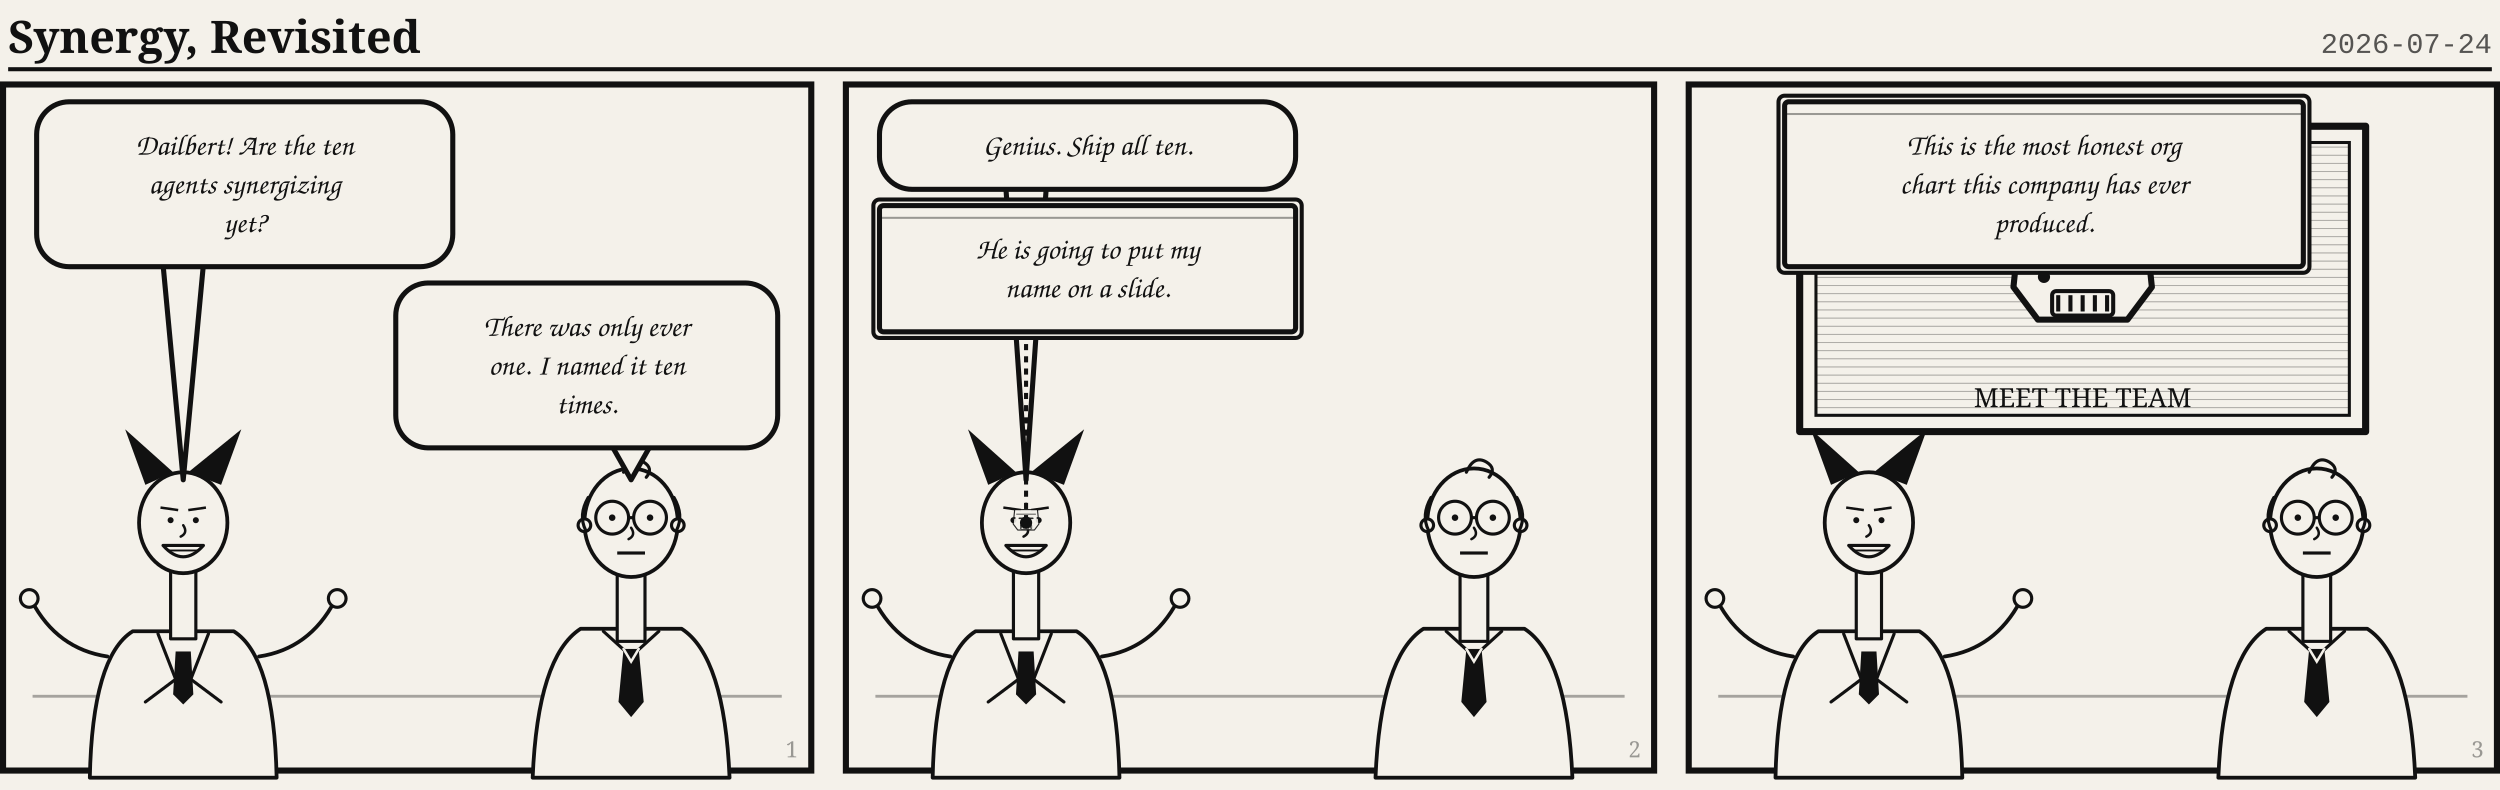
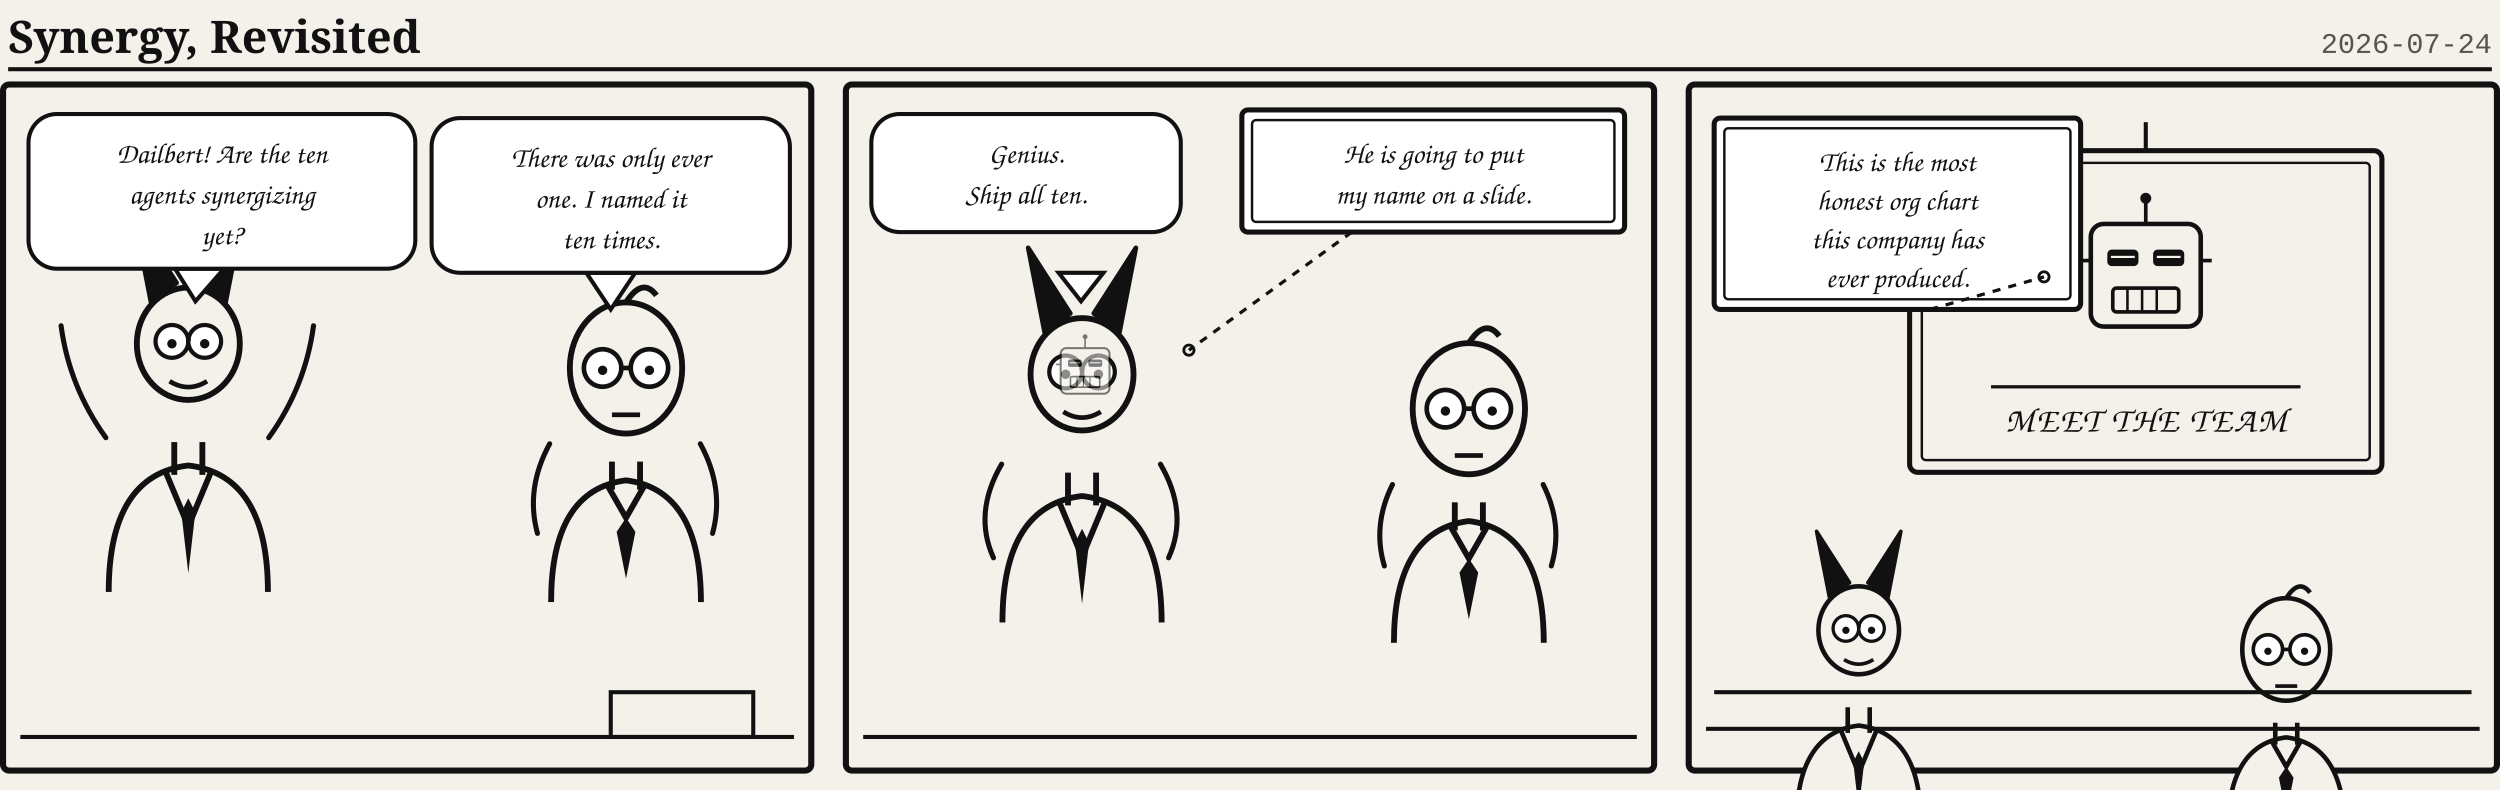
<svg xmlns="http://www.w3.org/2000/svg" viewBox="0 0 1228 388" width="1228" height="388" font-family="Georgia,serif">
  <rect width="1228" height="388" fill="#f4f1ea" />
  <text x="4" y="26" font-family="Georgia,serif" font-weight="bold" font-size="22" fill="#111">Synergy, Revisited</text>
  <text x="1224" y="26" text-anchor="end" font-family="'Courier New',monospace" font-size="14" fill="#111" opacity="0.7">2026-07-24</text>
  <line x1="4" y1="34" x2="1224" y2="34" stroke="#111" stroke-width="2" />
  <g transform="translate(0,40)">
    <defs>
-       <pattern id="halftone" width="6" height="6" patternUnits="userSpaceOnUse">
-         <rect width="6" height="6" fill="#f4f1ea" />
-         <circle cx="3" cy="3" r="1.1" fill="#111" />
-       </pattern>
-       <pattern id="scan" width="4" height="4" patternUnits="userSpaceOnUse">
-         <rect width="4" height="4" fill="none" />
-         <line x1="0" y1="0" x2="4" y2="0" stroke="#111" stroke-width="0.6" opacity="0.5" />
-       </pattern>
-       <pattern id="hatch" width="7" height="7" patternUnits="userSpaceOnUse" patternTransform="rotate(45)">
-         <line x1="0" y1="0" x2="0" y2="7" stroke="#111" stroke-width="1" />
-       </pattern>
+       <symbol id="dailbert" viewBox="0 0 100 170">
+         <path d="M18 170 Q18 122 50 118 Q82 122 82 170" fill="#f4f1ea" stroke="#111" stroke-width="2.5" stroke-linejoin="round" />
+         <path d="M42 120 L50 134 L58 120" fill="none" stroke="#111" stroke-width="2.5" />
+         <path d="M50 134 L46 140 L50 160 L54 140 Z" fill="#111" />
+         <path d="M44 110 L44 122 M56 110 L56 122" stroke="#111" stroke-width="2.5" />
+         <ellipse cx="50" cy="70" rx="24" ry="28" fill="#f4f1ea" stroke="#111" stroke-width="2.5" />
+         <path d="M50 42 q7 -11 13 -3" fill="none" stroke="#111" stroke-width="2.5" />
+         <circle cx="40" cy="70" r="8" fill="#fff" stroke="#111" stroke-width="2" />
+         <circle cx="60" cy="70" r="8" fill="#fff" stroke="#111" stroke-width="2" />
+         <line x1="48" y1="70" x2="52" y2="70" stroke="#111" stroke-width="2" />
+         <circle cx="40" cy="71" r="2" fill="#111" />
+         <circle cx="60" cy="71" r="2" fill="#111" />
+         <line x1="44" y1="90" x2="56" y2="90" stroke="#111" stroke-width="2" />
+       </symbol>
+       <symbol id="boss" viewBox="0 0 100 170">
+         <path d="M16 170 Q16 120 50 116 Q84 120 84 170" fill="#f4f1ea" stroke="#111" stroke-width="2.5" stroke-linejoin="round" />
+         <path d="M40 118 L50 142 L60 118" fill="none" stroke="#111" stroke-width="2.5" />
+         <path d="M50 130 L47 136 L50 162 L53 136 Z" fill="#111" />
+         <path d="M44 106 L44 120 M56 106 L56 120" stroke="#111" stroke-width="2.5" />
+         <ellipse cx="50" cy="64" rx="22" ry="24" fill="#f4f1ea" stroke="#111" stroke-width="2.5" />
+         <path d="M34 46 L27 10 L45 38 Z" fill="#111" stroke="#111" stroke-width="2" stroke-linejoin="round" />
+         <path d="M66 46 L73 10 L55 38 Z" fill="#111" stroke="#111" stroke-width="2" stroke-linejoin="round" />
+         <circle cx="43" cy="63" r="7" fill="#fff" stroke="#111" stroke-width="1.8" />
+         <circle cx="57" cy="63" r="7" fill="#fff" stroke="#111" stroke-width="1.8" />
+         <line x1="50" y1="63" x2="50" y2="63" stroke="#111" stroke-width="1.8" />
+         <line x1="49" y1="62" x2="51" y2="62" stroke="#111" stroke-width="1.8" />
+         <circle cx="43" cy="64" r="2" fill="#111" />
+         <circle cx="57" cy="64" r="2" fill="#111" />
+         <path d="M42 80 Q50 85 58 80" fill="none" stroke="#111" stroke-width="2" />
+       </symbol>
+       <symbol id="clanker" viewBox="0 0 100 90">
+         <line x1="50" y1="20" x2="50" y2="8" stroke="#111" stroke-width="2" />
+         <circle cx="50" cy="6" r="3" fill="#111" />
+         <rect x="20" y="20" width="60" height="56" rx="7" fill="#f4f1ea" stroke="#111" stroke-width="2.5" />
+         <rect x="29" y="34" width="17" height="9" rx="2.5" fill="#111" />
+         <rect x="54" y="34" width="17" height="9" rx="2.5" fill="#111" />
+         <line x1="31" y1="38" x2="44" y2="38" stroke="#f4f1ea" stroke-width="1.2" />
+         <line x1="56" y1="38" x2="69" y2="38" stroke="#f4f1ea" stroke-width="1.2" />
+         <rect x="32" y="55" width="36" height="13" rx="2" fill="none" stroke="#111" stroke-width="2" />
+         <line x1="40" y1="55" x2="40" y2="68" stroke="#111" stroke-width="1.4" />
+         <line x1="48" y1="55" x2="48" y2="68" stroke="#111" stroke-width="1.4" />
+         <line x1="56" y1="55" x2="56" y2="68" stroke="#111" stroke-width="1.4" />
+         <line x1="14" y1="40" x2="20" y2="40" stroke="#111" stroke-width="2" />
+         <line x1="80" y1="40" x2="86" y2="40" stroke="#111" stroke-width="2" />
+       </symbol>
    </defs>
-     <rect x="1.5" y="1.5" width="397" height="337" fill="#f4f1ea" stroke="#111" stroke-width="3" />
-     <line x1="16" y1="302" x2="384" y2="302" stroke="#111" stroke-width="1.4" opacity="0.35" />
-     <g transform="translate(90,342) scale(0.62) translate(-90,-342)">
-       <g data-who="boss">
-         <path d="M 16 342 Q 18 246 50 226 L 130 226 Q 162 246 164 342 Z" fill="#f4f1ea" stroke="#111" stroke-width="3" stroke-linecap="round" stroke-linejoin="round" />
-         <path d="M 70 228 L 84 264 L 60 282" fill="none" stroke="#111" stroke-width="2.5" stroke-linecap="round" stroke-linejoin="round" />
-         <path d="M 110 228 L 96 264 L 120 282" fill="none" stroke="#111" stroke-width="2.5" stroke-linecap="round" stroke-linejoin="round" />
-         <path d="M 84 242 L 96 242 L 98 276 L 90 284 L 82 276 Z" fill="#111" stroke="none" />
-         <path d="M 30 246 q -40 -6 -60 -44" fill="none" stroke="#111" stroke-width="3" stroke-linecap="round" stroke-linejoin="round" />
-         <path d="M 150 246 q 40 -6 60 -44" fill="none" stroke="#111" stroke-width="3" stroke-linecap="round" stroke-linejoin="round" />
-         <circle cx="-32" cy="200" r="7" fill="#f4f1ea" stroke="#111" stroke-width="2.5" stroke-linecap="round" stroke-linejoin="round" />
-         <circle cx="212" cy="200" r="7" fill="#f4f1ea" stroke="#111" stroke-width="2.5" stroke-linecap="round" stroke-linejoin="round" />
-         <rect x="80" y="170" width="20" height="62" fill="#f4f1ea" stroke="#111" stroke-width="2.5" stroke-linecap="round" stroke-linejoin="round" />
-         <ellipse cx="90" cy="140" rx="35" ry="40" fill="#f4f1ea" stroke="#111" stroke-width="3" stroke-linecap="round" stroke-linejoin="round" />
-         <path d="M 60 110 L 44 66 L 82 100 Z" fill="#111" stroke="none" />
-         <path d="M 94 100 L 136 66 L 120 110 Z" fill="#111" stroke="none" />
-         <circle cx="80" cy="138" r="2.4" fill="#111" />
-         <circle cx="100" cy="138" r="2.4" fill="#111" />
-         <line x1="72" y1="128" x2="86" y2="130" stroke="#111" stroke-width="2" />
-         <line x1="94" y1="130" x2="108" y2="128" stroke="#111" stroke-width="2" />
-         <path d="M 90 142 q 4 6 -2 9" fill="none" stroke="#111" stroke-width="2" stroke-linecap="round" stroke-linejoin="round" />
-         <path d="M 74 158 Q 90 176 106 158 Z" fill="#f4f1ea" stroke="#111" stroke-width="2.5" stroke-linecap="round" stroke-linejoin="round" />
-         <line x1="78" y1="162" x2="102" y2="162" stroke="#111" stroke-width="1.5" />
+     <g transform="translate(0,0)">
+       <rect x="1.5" y="1.5" width="397" height="337" rx="3" fill="#f4f1ea" stroke="#111" stroke-width="3" />
+       <line x1="10" y1="322" x2="390" y2="322" stroke="#111" stroke-width="2" />
+       <path d="M300 300 h70 v22 h-70 z" fill="none" stroke="#111" stroke-width="2" />
+       <g>
+         <path d="M25 60 h150 v14 l-14 0 l6 -14" fill="#fff" stroke="#111" stroke-width="0" />
      </g>
+       <use href="#boss" x="35" y="55" width="115" height="196" />
+       <path d="M52 175 Q34 150 30 120" fill="none" stroke="#111" stroke-width="2.5" stroke-linecap="round" />
+       <path d="M132 175 Q150 150 154 120" fill="none" stroke="#111" stroke-width="2.5" stroke-linecap="round" />
+       <use href="#dailbert" x="250" y="60" width="115" height="196" />
+       <path d="M270 178 q-12 22 -6 44" fill="none" stroke="#111" stroke-width="2.5" stroke-linecap="round" />
+       <path d="M344 178 q12 22 6 44" fill="none" stroke="#111" stroke-width="2.5" stroke-linecap="round" />
+       <path d="M96 108 L86 92 L110 92 Z" fill="#fff" stroke="#111" stroke-width="2" />
+       <rect x="14" y="16" width="190" height="76" rx="14" fill="#fff" stroke="#111" stroke-width="2" />
+       <text x="109" y="40" font-family="'Comic Sans MS','Segoe Print',cursive" font-size="14" fill="#111" text-anchor="middle">Dailbert! Are the ten</text>
+       <text x="109" y="60" font-family="'Comic Sans MS','Segoe Print',cursive" font-size="14" fill="#111" text-anchor="middle">agents synergizing</text>
+       <text x="109" y="80" font-family="'Comic Sans MS','Segoe Print',cursive" font-size="14" fill="#111" text-anchor="middle">yet?</text>
+       <path d="M300 112 L288 94 L312 94 Z" fill="#fff" stroke="#111" stroke-width="2" />
+       <rect x="212" y="18" width="176" height="76" rx="14" fill="#fff" stroke="#111" stroke-width="2" />
+       <text x="300" y="42" font-family="'Comic Sans MS','Segoe Print',cursive" font-size="14" fill="#111" text-anchor="middle">There was only ever</text>
+       <text x="300" y="62" font-family="'Comic Sans MS','Segoe Print',cursive" font-size="14" fill="#111" text-anchor="middle">one. I named it</text>
+       <text x="300" y="82" font-family="'Comic Sans MS','Segoe Print',cursive" font-size="14" fill="#111" text-anchor="middle">ten times.</text>
    </g>
-     <g transform="translate(310,342) scale(0.62) translate(-310,-342)">
-       <g data-who="dailbert">
-         <path d="M 232 342 Q 236 246 270 224 L 350 224 Q 384 246 388 342 Z" fill="#f4f1ea" stroke="#111" stroke-width="3" stroke-linecap="round" stroke-linejoin="round" />
-         <path d="M 288 226 L 310 246 L 332 226" fill="none" stroke="#111" stroke-width="2.5" stroke-linecap="round" stroke-linejoin="round" />
-         <path d="M 304 240 L 316 240 L 320 282 L 310 294 L 300 282 Z" fill="#111" stroke="none" />
-         <path d="M 304 240 L 310 250 L 316 240" fill="none" stroke="#f4f1ea" stroke-width="2" stroke-linecap="round" />
-         <rect x="299" y="168" width="22" height="66" fill="#f4f1ea" stroke="#111" stroke-width="2.5" stroke-linecap="round" stroke-linejoin="round" />
-         <ellipse cx="310" cy="140" rx="37" ry="43" fill="#f4f1ea" stroke="#111" stroke-width="3" stroke-linecap="round" stroke-linejoin="round" />
-         <circle cx="273" cy="142" r="5" fill="#f4f1ea" stroke="#111" stroke-width="2.5" stroke-linecap="round" stroke-linejoin="round" />
-         <circle cx="347" cy="142" r="5" fill="#f4f1ea" stroke="#111" stroke-width="2.5" stroke-linecap="round" stroke-linejoin="round" />
-         <path d="M 276 120 Q 268 134 274 146" fill="none" stroke="#111" stroke-width="2.5" stroke-linecap="round" stroke-linejoin="round" />
-         <path d="M 344 120 Q 352 134 346 146" fill="none" stroke="#111" stroke-width="2.5" stroke-linecap="round" stroke-linejoin="round" />
-         <path d="M 304 100 q 6 -14 16 -8 q 8 5 2 12" fill="none" stroke="#111" stroke-width="2.5" stroke-linecap="round" stroke-linejoin="round" />
-         <circle cx="295" cy="136" r="13" fill="#f4f1ea" stroke="#111" stroke-width="2.5" stroke-linecap="round" stroke-linejoin="round" />
-         <circle cx="325" cy="136" r="13" fill="#f4f1ea" stroke="#111" stroke-width="2.5" stroke-linecap="round" stroke-linejoin="round" />
-         <line x1="308" y1="136" x2="312" y2="136" stroke="#111" stroke-width="2.5" />
-         <circle cx="295" cy="136" r="2.6" fill="#111" />
-         <circle cx="325" cy="136" r="2.6" fill="#111" />
-         <path d="M 310 144 q 4 6 -2 9" fill="none" stroke="#111" stroke-width="2" stroke-linecap="round" stroke-linejoin="round" />
-         <line x1="299" y1="164" x2="321" y2="164" stroke="#111" stroke-width="2.5" />
-       </g>
+     <g transform="translate(414,0)">
+       <rect x="1.5" y="1.5" width="397" height="337" rx="3" fill="#f4f1ea" stroke="#111" stroke-width="3" />
+       <line x1="10" y1="322" x2="390" y2="322" stroke="#111" stroke-width="2" />
+       <use href="#boss" x="60" y="70" width="115" height="196" />
+       <path d="M78 188 q-14 24 -4 46" fill="none" stroke="#111" stroke-width="2.5" stroke-linecap="round" />
+       <path d="M156 188 q14 24 4 46" fill="none" stroke="#111" stroke-width="2.5" stroke-linecap="round" />
+       <use href="#dailbert" x="250" y="80" width="115" height="196" />
+       <path d="M270 198 q-10 20 -4 40" fill="none" stroke="#111" stroke-width="2.5" stroke-linecap="round" />
+       <path d="M344 198 q10 20 4 40" fill="none" stroke="#111" stroke-width="2.5" stroke-linecap="round" />
+       <use href="#clanker" x="99" y="123" width="40" height="36" opacity="0.55" />
+       <path d="M117 108 L106 94 L128 94 Z" fill="#fff" stroke="#111" stroke-width="2" />
+       <rect x="14" y="16" width="152" height="58" rx="14" fill="#fff" stroke="#111" stroke-width="2" />
+       <text x="90" y="40" font-family="'Comic Sans MS','Segoe Print',cursive" font-size="14" fill="#111" text-anchor="middle">Genius.</text>
+       <text x="90" y="60" font-family="'Comic Sans MS','Segoe Print',cursive" font-size="14" fill="#111" text-anchor="middle">Ship all ten.</text>
+       <rect x="196" y="14" width="188" height="60" rx="3" fill="#fff" stroke="#111" stroke-width="2.5" />
+       <rect x="201" y="19" width="178" height="50" rx="2" fill="none" stroke="#111" stroke-width="1.2" />
+       <text x="290" y="40" font-family="'Comic Sans MS','Segoe Print',cursive" font-size="14" fill="#111" text-anchor="middle">He is going to put</text>
+       <text x="290" y="60" font-family="'Comic Sans MS','Segoe Print',cursive" font-size="14" fill="#111" text-anchor="middle">my name on a slide.</text>
+       <path d="M250 74 L170 132" fill="none" stroke="#111" stroke-width="1.6" stroke-dasharray="4 4" />
+       <circle cx="170" cy="132" r="2.5" fill="none" stroke="#111" stroke-width="1.4" />
    </g>
-     <g data-balloon="speech">
-       <path d="M 80 89 L 90 195.68 L 100 89 Z" fill="#f4f1ea" stroke="#111" stroke-width="2.5" stroke-linecap="round" stroke-linejoin="round" />
-       <rect x="18" y="10" width="204.4" height="81" rx="16" fill="#f4f1ea" stroke="#111" stroke-width="2.5" stroke-linecap="round" stroke-linejoin="round" />
-       <text x="120.2" y="36" text-anchor="middle" font-family="'Comic Sans MS','Segoe Print',cursive" font-size="14.5" fill="#111">Dailbert! Are the ten</text>
-       <text x="120.2" y="55" text-anchor="middle" font-family="'Comic Sans MS','Segoe Print',cursive" font-size="14.5" fill="#111">agents synergizing</text>
-       <text x="120.2" y="74" text-anchor="middle" font-family="'Comic Sans MS','Segoe Print',cursive" font-size="14.5" fill="#111">yet?</text>
+     <g transform="translate(828,0)">
+       <rect x="1.5" y="1.5" width="397" height="337" rx="3" fill="#f4f1ea" stroke="#111" stroke-width="3" />
+       <line x1="10" y1="318" x2="390" y2="318" stroke="#111" stroke-width="2" />
+       <rect x="110" y="34" width="232" height="158" rx="4" fill="#f4f1ea" stroke="#111" stroke-width="2.5" />
+       <rect x="116" y="40" width="220" height="146" rx="2" fill="none" stroke="#111" stroke-width="1.2" />
+       <line x1="226" y1="20" x2="226" y2="34" stroke="#111" stroke-width="2" />
+       <use href="#clanker" x="181" y="52" width="90" height="81" />
+       <line x1="150" y1="150" x2="302" y2="150" stroke="#111" stroke-width="1.6" />
+       <text x="226" y="172" font-family="'Comic Sans MS','Segoe Print',cursive" font-size="17" fill="#111" text-anchor="middle" letter-spacing="1">MEET THE TEAM</text>
+       <use href="#boss" x="40" y="212" width="90" height="153" />
+       <use href="#dailbert" x="250" y="216" width="90" height="153" />
+       <line x1="14" y1="300" x2="386" y2="300" stroke="#111" stroke-width="2" />
+       <rect x="14" y="18" width="180" height="94" rx="3" fill="#fff" stroke="#111" stroke-width="2.5" />
+       <rect x="19" y="23" width="170" height="84" rx="2" fill="none" stroke="#111" stroke-width="1.2" />
+       <text x="104" y="44" font-family="'Comic Sans MS','Segoe Print',cursive" font-size="14" fill="#111" text-anchor="middle">This is the most</text>
+       <text x="104" y="63" font-family="'Comic Sans MS','Segoe Print',cursive" font-size="14" fill="#111" text-anchor="middle">honest org chart</text>
+       <text x="104" y="82" font-family="'Comic Sans MS','Segoe Print',cursive" font-size="14" fill="#111" text-anchor="middle">this company has</text>
+       <text x="104" y="101" font-family="'Comic Sans MS','Segoe Print',cursive" font-size="14" fill="#111" text-anchor="middle">ever produced.</text>
+       <path d="M120 112 L176 96" fill="none" stroke="#111" stroke-width="1.6" stroke-dasharray="4 4" />
+       <circle cx="176" cy="96" r="2.5" fill="none" stroke="#111" stroke-width="1.4" />
    </g>
-     <g data-balloon="speech">
-       <path d="M 300 178 L 310 195.68 L 320 178 Z" fill="#f4f1ea" stroke="#111" stroke-width="2.5" stroke-linecap="round" stroke-linejoin="round" />
-       <rect x="194.4" y="99" width="187.6" height="81" rx="16" fill="#f4f1ea" stroke="#111" stroke-width="2.5" stroke-linecap="round" stroke-linejoin="round" />
-       <text x="288.2" y="125" text-anchor="middle" font-family="'Comic Sans MS','Segoe Print',cursive" font-size="14.5" fill="#111">There was only ever</text>
-       <text x="288.2" y="144" text-anchor="middle" font-family="'Comic Sans MS','Segoe Print',cursive" font-size="14.5" fill="#111">one. I named it ten</text>
-       <text x="288.2" y="163" text-anchor="middle" font-family="'Comic Sans MS','Segoe Print',cursive" font-size="14.5" fill="#111">times.</text>
-     </g>
-     <text x="392" y="332" text-anchor="end" font-family="Georgia,serif" font-size="11" fill="#111" opacity="0.4">1</text>
-   </g>
-   <g transform="translate(414,40)">
-     <defs>
-       <pattern id="halftone" width="6" height="6" patternUnits="userSpaceOnUse">
-         <rect width="6" height="6" fill="#f4f1ea" />
-         <circle cx="3" cy="3" r="1.1" fill="#111" />
-       </pattern>
-       <pattern id="scan" width="4" height="4" patternUnits="userSpaceOnUse">
-         <rect width="4" height="4" fill="none" />
-         <line x1="0" y1="0" x2="4" y2="0" stroke="#111" stroke-width="0.6" opacity="0.5" />
-       </pattern>
-       <pattern id="hatch" width="7" height="7" patternUnits="userSpaceOnUse" patternTransform="rotate(45)">
-         <line x1="0" y1="0" x2="0" y2="7" stroke="#111" stroke-width="1" />
-       </pattern>
-     </defs>
-     <rect x="1.5" y="1.5" width="397" height="337" fill="#f4f1ea" stroke="#111" stroke-width="3" />
-     <line x1="16" y1="302" x2="384" y2="302" stroke="#111" stroke-width="1.4" opacity="0.35" />
-     <g transform="translate(90,342) scale(0.62) translate(-90,-342)">
-       <g data-who="boss">
-         <path d="M 16 342 Q 18 246 50 226 L 130 226 Q 162 246 164 342 Z" fill="#f4f1ea" stroke="#111" stroke-width="3" stroke-linecap="round" stroke-linejoin="round" />
-         <path d="M 70 228 L 84 264 L 60 282" fill="none" stroke="#111" stroke-width="2.5" stroke-linecap="round" stroke-linejoin="round" />
-         <path d="M 110 228 L 96 264 L 120 282" fill="none" stroke="#111" stroke-width="2.5" stroke-linecap="round" stroke-linejoin="round" />
-         <path d="M 84 242 L 96 242 L 98 276 L 90 284 L 82 276 Z" fill="#111" stroke="none" />
-         <path d="M 30 246 q -40 -6 -60 -44" fill="none" stroke="#111" stroke-width="3" stroke-linecap="round" stroke-linejoin="round" />
-         <path d="M 150 246 q 40 -6 60 -44" fill="none" stroke="#111" stroke-width="3" stroke-linecap="round" stroke-linejoin="round" />
-         <circle cx="-32" cy="200" r="7" fill="#f4f1ea" stroke="#111" stroke-width="2.5" stroke-linecap="round" stroke-linejoin="round" />
-         <circle cx="212" cy="200" r="7" fill="#f4f1ea" stroke="#111" stroke-width="2.5" stroke-linecap="round" stroke-linejoin="round" />
-         <rect x="80" y="170" width="20" height="62" fill="#f4f1ea" stroke="#111" stroke-width="2.5" stroke-linecap="round" stroke-linejoin="round" />
-         <ellipse cx="90" cy="140" rx="35" ry="40" fill="#f4f1ea" stroke="#111" stroke-width="3" stroke-linecap="round" stroke-linejoin="round" />
-         <path d="M 60 110 L 44 66 L 82 100 Z" fill="#111" stroke="none" />
-         <path d="M 94 100 L 136 66 L 120 110 Z" fill="#111" stroke="none" />
-         <circle cx="80" cy="138" r="2.4" fill="#111" />
-         <circle cx="100" cy="138" r="2.4" fill="#111" />
-         <line x1="72" y1="128" x2="86" y2="130" stroke="#111" stroke-width="2" />
-         <line x1="94" y1="130" x2="108" y2="128" stroke="#111" stroke-width="2" />
-         <path d="M 90 142 q 4 6 -2 9" fill="none" stroke="#111" stroke-width="2" stroke-linecap="round" stroke-linejoin="round" />
-         <path d="M 74 158 Q 90 176 106 158 Z" fill="#f4f1ea" stroke="#111" stroke-width="2.5" stroke-linecap="round" stroke-linejoin="round" />
-         <line x1="78" y1="162" x2="102" y2="162" stroke="#111" stroke-width="1.5" />
-       </g>
-     </g>
-     <g transform="translate(310,342) scale(0.62) translate(-310,-342)">
-       <g data-who="dailbert">
-         <path d="M 232 342 Q 236 246 270 224 L 350 224 Q 384 246 388 342 Z" fill="#f4f1ea" stroke="#111" stroke-width="3" stroke-linecap="round" stroke-linejoin="round" />
-         <path d="M 288 226 L 310 246 L 332 226" fill="none" stroke="#111" stroke-width="2.5" stroke-linecap="round" stroke-linejoin="round" />
-         <path d="M 304 240 L 316 240 L 320 282 L 310 294 L 300 282 Z" fill="#111" stroke="none" />
-         <path d="M 304 240 L 310 250 L 316 240" fill="none" stroke="#f4f1ea" stroke-width="2" stroke-linecap="round" />
-         <rect x="299" y="168" width="22" height="66" fill="#f4f1ea" stroke="#111" stroke-width="2.5" stroke-linecap="round" stroke-linejoin="round" />
-         <ellipse cx="310" cy="140" rx="37" ry="43" fill="#f4f1ea" stroke="#111" stroke-width="3" stroke-linecap="round" stroke-linejoin="round" />
-         <circle cx="273" cy="142" r="5" fill="#f4f1ea" stroke="#111" stroke-width="2.5" stroke-linecap="round" stroke-linejoin="round" />
-         <circle cx="347" cy="142" r="5" fill="#f4f1ea" stroke="#111" stroke-width="2.5" stroke-linecap="round" stroke-linejoin="round" />
-         <path d="M 276 120 Q 268 134 274 146" fill="none" stroke="#111" stroke-width="2.5" stroke-linecap="round" stroke-linejoin="round" />
-         <path d="M 344 120 Q 352 134 346 146" fill="none" stroke="#111" stroke-width="2.5" stroke-linecap="round" stroke-linejoin="round" />
-         <path d="M 304 100 q 6 -14 16 -8 q 8 5 2 12" fill="none" stroke="#111" stroke-width="2.5" stroke-linecap="round" stroke-linejoin="round" />
-         <circle cx="295" cy="136" r="13" fill="#f4f1ea" stroke="#111" stroke-width="2.5" stroke-linecap="round" stroke-linejoin="round" />
-         <circle cx="325" cy="136" r="13" fill="#f4f1ea" stroke="#111" stroke-width="2.5" stroke-linecap="round" stroke-linejoin="round" />
-         <line x1="308" y1="136" x2="312" y2="136" stroke="#111" stroke-width="2.5" />
-         <circle cx="295" cy="136" r="2.6" fill="#111" />
-         <circle cx="325" cy="136" r="2.6" fill="#111" />
-         <path d="M 310 144 q 4 6 -2 9" fill="none" stroke="#111" stroke-width="2" stroke-linecap="round" stroke-linejoin="round" />
-         <line x1="299" y1="164" x2="321" y2="164" stroke="#111" stroke-width="2.5" />
-       </g>
-     </g>
-     <g transform="translate(90,342) scale(0.62) translate(-90,-342)">
-       <g data-surface="glasses">
-         <g opacity="0.9">
-           <g>
-             <line x1="90" y1="129" x2="90" y2="126" stroke="#111" stroke-width="0.75" />
-             <circle cx="90" cy="125.1" r="1.05" fill="#111" />
-             <path d="M 81,129.6 L 99,129.6 L 100.2,141 L 96.6,145.8 L 83.4,145.8 L 79.8,141 Z" fill="#f4f1ea" stroke="#111" stroke-width="0.9" stroke-linecap="round" stroke-linejoin="round" />
-             <circle cx="81" cy="136.2" r="0.75" fill="#111" />
-             <circle cx="99" cy="136.2" r="0.75" fill="#111" />
-             <line x1="82.2" y1="133.2" x2="97.8" y2="133.2" stroke="#111" stroke-width="0.6" />
-             <rect x="84" y="135.9" width="5.4" height="1.2" rx="0.6" fill="#111" />
-             <rect x="90.6" y="135.9" width="5.4" height="1.2" rx="0.6" fill="#111" />
-             <rect x="85.5" y="141.6" width="9" height="3.6" rx="0.6" fill="none" stroke="#111" stroke-width="0.6" stroke-linecap="round" stroke-linejoin="round" />
-             <line x1="86.4" y1="142.2" x2="86.4" y2="144.6" stroke="#111" stroke-width="0.6" />
-             <line x1="88.2" y1="142.2" x2="88.2" y2="144.6" stroke="#111" stroke-width="0.6" />
-             <line x1="90" y1="142.2" x2="90" y2="144.6" stroke="#111" stroke-width="0.6" />
-             <line x1="91.8" y1="142.2" x2="91.8" y2="144.6" stroke="#111" stroke-width="0.6" />
-             <line x1="93.6" y1="142.2" x2="93.6" y2="144.6" stroke="#111" stroke-width="0.6" />
-           </g>
-         </g>
-       </g>
-     </g>
-     <g data-balloon="speech">
-       <path d="M 80 51 L 90 195.68 L 100 51 Z" fill="#f4f1ea" stroke="#111" stroke-width="2.5" stroke-linecap="round" stroke-linejoin="round" />
-       <rect x="18" y="10" width="204.4" height="43" rx="16" fill="#f4f1ea" stroke="#111" stroke-width="2.5" stroke-linecap="round" stroke-linejoin="round" />
-       <text x="120.2" y="36" text-anchor="middle" font-family="'Comic Sans MS','Segoe Print',cursive" font-size="14.5" fill="#111">Genius. Ship all ten.</text>
-     </g>
-     <g data-balloon="screen">
-       <line x1="90" y1="123" x2="90" y2="216.76" stroke="#111" stroke-width="2" stroke-dasharray="3 3" />
-       <circle cx="90" cy="216.76" r="3" fill="#111" />
-       <rect x="15" y="58" width="210.4" height="68" rx="3" fill="#f4f1ea" stroke="#111" stroke-width="2" stroke-linecap="round" stroke-linejoin="round" />
-       <rect x="18" y="61" width="204.4" height="62" rx="2" fill="#f4f1ea" stroke="#111" stroke-width="2.5" stroke-linecap="round" stroke-linejoin="round" />
-       <line x1="18" y1="67" x2="222.4" y2="67" stroke="#111" stroke-width="1" opacity="0.4" />
-       <text x="120.2" y="87" text-anchor="middle" font-family="'Comic Sans MS','Segoe Print',cursive" font-size="14.5" fill="#111">He is going to put my</text>
-       <text x="120.2" y="106" text-anchor="middle" font-family="'Comic Sans MS','Segoe Print',cursive" font-size="14.5" fill="#111">name on a slide.</text>
-     </g>
-     <text x="392" y="332" text-anchor="end" font-family="Georgia,serif" font-size="11" fill="#111" opacity="0.4">2</text>
-   </g>
-   <g transform="translate(828,40)">
-     <defs>
-       <pattern id="halftone" width="6" height="6" patternUnits="userSpaceOnUse">
-         <rect width="6" height="6" fill="#f4f1ea" />
-         <circle cx="3" cy="3" r="1.1" fill="#111" />
-       </pattern>
-       <pattern id="scan" width="4" height="4" patternUnits="userSpaceOnUse">
-         <rect width="4" height="4" fill="none" />
-         <line x1="0" y1="0" x2="4" y2="0" stroke="#111" stroke-width="0.6" opacity="0.5" />
-       </pattern>
-       <pattern id="hatch" width="7" height="7" patternUnits="userSpaceOnUse" patternTransform="rotate(45)">
-         <line x1="0" y1="0" x2="0" y2="7" stroke="#111" stroke-width="1" />
-       </pattern>
-     </defs>
-     <rect x="1.5" y="1.5" width="397" height="337" fill="#f4f1ea" stroke="#111" stroke-width="3" />
-     <line x1="16" y1="302" x2="384" y2="302" stroke="#111" stroke-width="1.4" opacity="0.35" />
-     <g data-surface="projector">
-       <line x1="195" y1="16" x2="195" y2="22" stroke="#111" stroke-width="3" />
-       <rect x="56" y="22" width="278" height="150" fill="#f4f1ea" stroke="#111" stroke-width="3.5" stroke-linecap="round" stroke-linejoin="round" />
-       <rect x="64" y="30" width="262" height="134" fill="url(#scan)" stroke="#111" stroke-width="1.5" />
-       <g>
-         <line x1="195" y1="61" x2="195" y2="51" stroke="#111" stroke-width="2.5" />
-         <circle cx="195" cy="48" r="3.5" fill="#111" />
-         <path d="M 165,63 L 225,63 L 229,101 L 217,117 L 173,117 L 161,101 Z" fill="#f4f1ea" stroke="#111" stroke-width="3" stroke-linecap="round" stroke-linejoin="round" />
-         <circle cx="165" cy="85" r="2.5" fill="#111" />
-         <circle cx="225" cy="85" r="2.5" fill="#111" />
-         <line x1="169" y1="75" x2="221" y2="75" stroke="#111" stroke-width="2" />
-         <rect x="175" y="84" width="18" height="4" rx="2" fill="#111" />
-         <rect x="197" y="84" width="18" height="4" rx="2" fill="#111" />
-         <rect x="180" y="103" width="30" height="12" rx="2" fill="none" stroke="#111" stroke-width="2" stroke-linecap="round" stroke-linejoin="round" />
-         <line x1="183" y1="105" x2="183" y2="113" stroke="#111" stroke-width="2" />
-         <line x1="189" y1="105" x2="189" y2="113" stroke="#111" stroke-width="2" />
-         <line x1="195" y1="105" x2="195" y2="113" stroke="#111" stroke-width="2" />
-         <line x1="201" y1="105" x2="201" y2="113" stroke="#111" stroke-width="2" />
-         <line x1="207" y1="105" x2="207" y2="113" stroke="#111" stroke-width="2" />
-       </g>
-       <text x="195" y="160" text-anchor="middle" font-family="Georgia, serif" font-size="13" fill="#111">MEET THE TEAM</text>
-     </g>
-     <g transform="translate(90,342) scale(0.62) translate(-90,-342)">
-       <g data-who="boss">
-         <path d="M 16 342 Q 18 246 50 226 L 130 226 Q 162 246 164 342 Z" fill="#f4f1ea" stroke="#111" stroke-width="3" stroke-linecap="round" stroke-linejoin="round" />
-         <path d="M 70 228 L 84 264 L 60 282" fill="none" stroke="#111" stroke-width="2.5" stroke-linecap="round" stroke-linejoin="round" />
-         <path d="M 110 228 L 96 264 L 120 282" fill="none" stroke="#111" stroke-width="2.5" stroke-linecap="round" stroke-linejoin="round" />
-         <path d="M 84 242 L 96 242 L 98 276 L 90 284 L 82 276 Z" fill="#111" stroke="none" />
-         <path d="M 30 246 q -40 -6 -60 -44" fill="none" stroke="#111" stroke-width="3" stroke-linecap="round" stroke-linejoin="round" />
-         <path d="M 150 246 q 40 -6 60 -44" fill="none" stroke="#111" stroke-width="3" stroke-linecap="round" stroke-linejoin="round" />
-         <circle cx="-32" cy="200" r="7" fill="#f4f1ea" stroke="#111" stroke-width="2.5" stroke-linecap="round" stroke-linejoin="round" />
-         <circle cx="212" cy="200" r="7" fill="#f4f1ea" stroke="#111" stroke-width="2.5" stroke-linecap="round" stroke-linejoin="round" />
-         <rect x="80" y="170" width="20" height="62" fill="#f4f1ea" stroke="#111" stroke-width="2.5" stroke-linecap="round" stroke-linejoin="round" />
-         <ellipse cx="90" cy="140" rx="35" ry="40" fill="#f4f1ea" stroke="#111" stroke-width="3" stroke-linecap="round" stroke-linejoin="round" />
-         <path d="M 60 110 L 44 66 L 82 100 Z" fill="#111" stroke="none" />
-         <path d="M 94 100 L 136 66 L 120 110 Z" fill="#111" stroke="none" />
-         <circle cx="80" cy="138" r="2.4" fill="#111" />
-         <circle cx="100" cy="138" r="2.4" fill="#111" />
-         <line x1="72" y1="128" x2="86" y2="130" stroke="#111" stroke-width="2" />
-         <line x1="94" y1="130" x2="108" y2="128" stroke="#111" stroke-width="2" />
-         <path d="M 90 142 q 4 6 -2 9" fill="none" stroke="#111" stroke-width="2" stroke-linecap="round" stroke-linejoin="round" />
-         <path d="M 74 158 Q 90 176 106 158 Z" fill="#f4f1ea" stroke="#111" stroke-width="2.5" stroke-linecap="round" stroke-linejoin="round" />
-         <line x1="78" y1="162" x2="102" y2="162" stroke="#111" stroke-width="1.5" />
-       </g>
-     </g>
-     <g transform="translate(310,342) scale(0.62) translate(-310,-342)">
-       <g data-who="dailbert">
-         <path d="M 232 342 Q 236 246 270 224 L 350 224 Q 384 246 388 342 Z" fill="#f4f1ea" stroke="#111" stroke-width="3" stroke-linecap="round" stroke-linejoin="round" />
-         <path d="M 288 226 L 310 246 L 332 226" fill="none" stroke="#111" stroke-width="2.5" stroke-linecap="round" stroke-linejoin="round" />
-         <path d="M 304 240 L 316 240 L 320 282 L 310 294 L 300 282 Z" fill="#111" stroke="none" />
-         <path d="M 304 240 L 310 250 L 316 240" fill="none" stroke="#f4f1ea" stroke-width="2" stroke-linecap="round" />
-         <rect x="299" y="168" width="22" height="66" fill="#f4f1ea" stroke="#111" stroke-width="2.5" stroke-linecap="round" stroke-linejoin="round" />
-         <ellipse cx="310" cy="140" rx="37" ry="43" fill="#f4f1ea" stroke="#111" stroke-width="3" stroke-linecap="round" stroke-linejoin="round" />
-         <circle cx="273" cy="142" r="5" fill="#f4f1ea" stroke="#111" stroke-width="2.5" stroke-linecap="round" stroke-linejoin="round" />
-         <circle cx="347" cy="142" r="5" fill="#f4f1ea" stroke="#111" stroke-width="2.5" stroke-linecap="round" stroke-linejoin="round" />
-         <path d="M 276 120 Q 268 134 274 146" fill="none" stroke="#111" stroke-width="2.5" stroke-linecap="round" stroke-linejoin="round" />
-         <path d="M 344 120 Q 352 134 346 146" fill="none" stroke="#111" stroke-width="2.5" stroke-linecap="round" stroke-linejoin="round" />
-         <path d="M 304 100 q 6 -14 16 -8 q 8 5 2 12" fill="none" stroke="#111" stroke-width="2.5" stroke-linecap="round" stroke-linejoin="round" />
-         <circle cx="295" cy="136" r="13" fill="#f4f1ea" stroke="#111" stroke-width="2.5" stroke-linecap="round" stroke-linejoin="round" />
-         <circle cx="325" cy="136" r="13" fill="#f4f1ea" stroke="#111" stroke-width="2.5" stroke-linecap="round" stroke-linejoin="round" />
-         <line x1="308" y1="136" x2="312" y2="136" stroke="#111" stroke-width="2.5" />
-         <circle cx="295" cy="136" r="2.6" fill="#111" />
-         <circle cx="325" cy="136" r="2.6" fill="#111" />
-         <path d="M 310 144 q 4 6 -2 9" fill="none" stroke="#111" stroke-width="2" stroke-linecap="round" stroke-linejoin="round" />
-         <line x1="299" y1="164" x2="321" y2="164" stroke="#111" stroke-width="2.5" />
-       </g>
-     </g>
-     <g data-balloon="screen">
-       <line x1="176" y1="91" x2="176" y2="96" stroke="#111" stroke-width="2" stroke-dasharray="3 3" />
-       <circle cx="176" cy="96" r="3" fill="#111" />
-       <rect x="45.6" y="7" width="260.8" height="87" rx="3" fill="#f4f1ea" stroke="#111" stroke-width="2" stroke-linecap="round" stroke-linejoin="round" />
-       <rect x="48.6" y="10" width="254.8" height="81" rx="2" fill="#f4f1ea" stroke="#111" stroke-width="2.5" stroke-linecap="round" stroke-linejoin="round" />
-       <line x1="48.6" y1="16" x2="303.4" y2="16" stroke="#111" stroke-width="1" opacity="0.4" />
-       <text x="176" y="36" text-anchor="middle" font-family="'Comic Sans MS','Segoe Print',cursive" font-size="14.5" fill="#111">This is the most honest org</text>
-       <text x="176" y="55" text-anchor="middle" font-family="'Comic Sans MS','Segoe Print',cursive" font-size="14.5" fill="#111">chart this company has ever</text>
-       <text x="176" y="74" text-anchor="middle" font-family="'Comic Sans MS','Segoe Print',cursive" font-size="14.5" fill="#111">produced.</text>
-     </g>
-     <text x="392" y="332" text-anchor="end" font-family="Georgia,serif" font-size="11" fill="#111" opacity="0.4">3</text>
  </g>
</svg>
